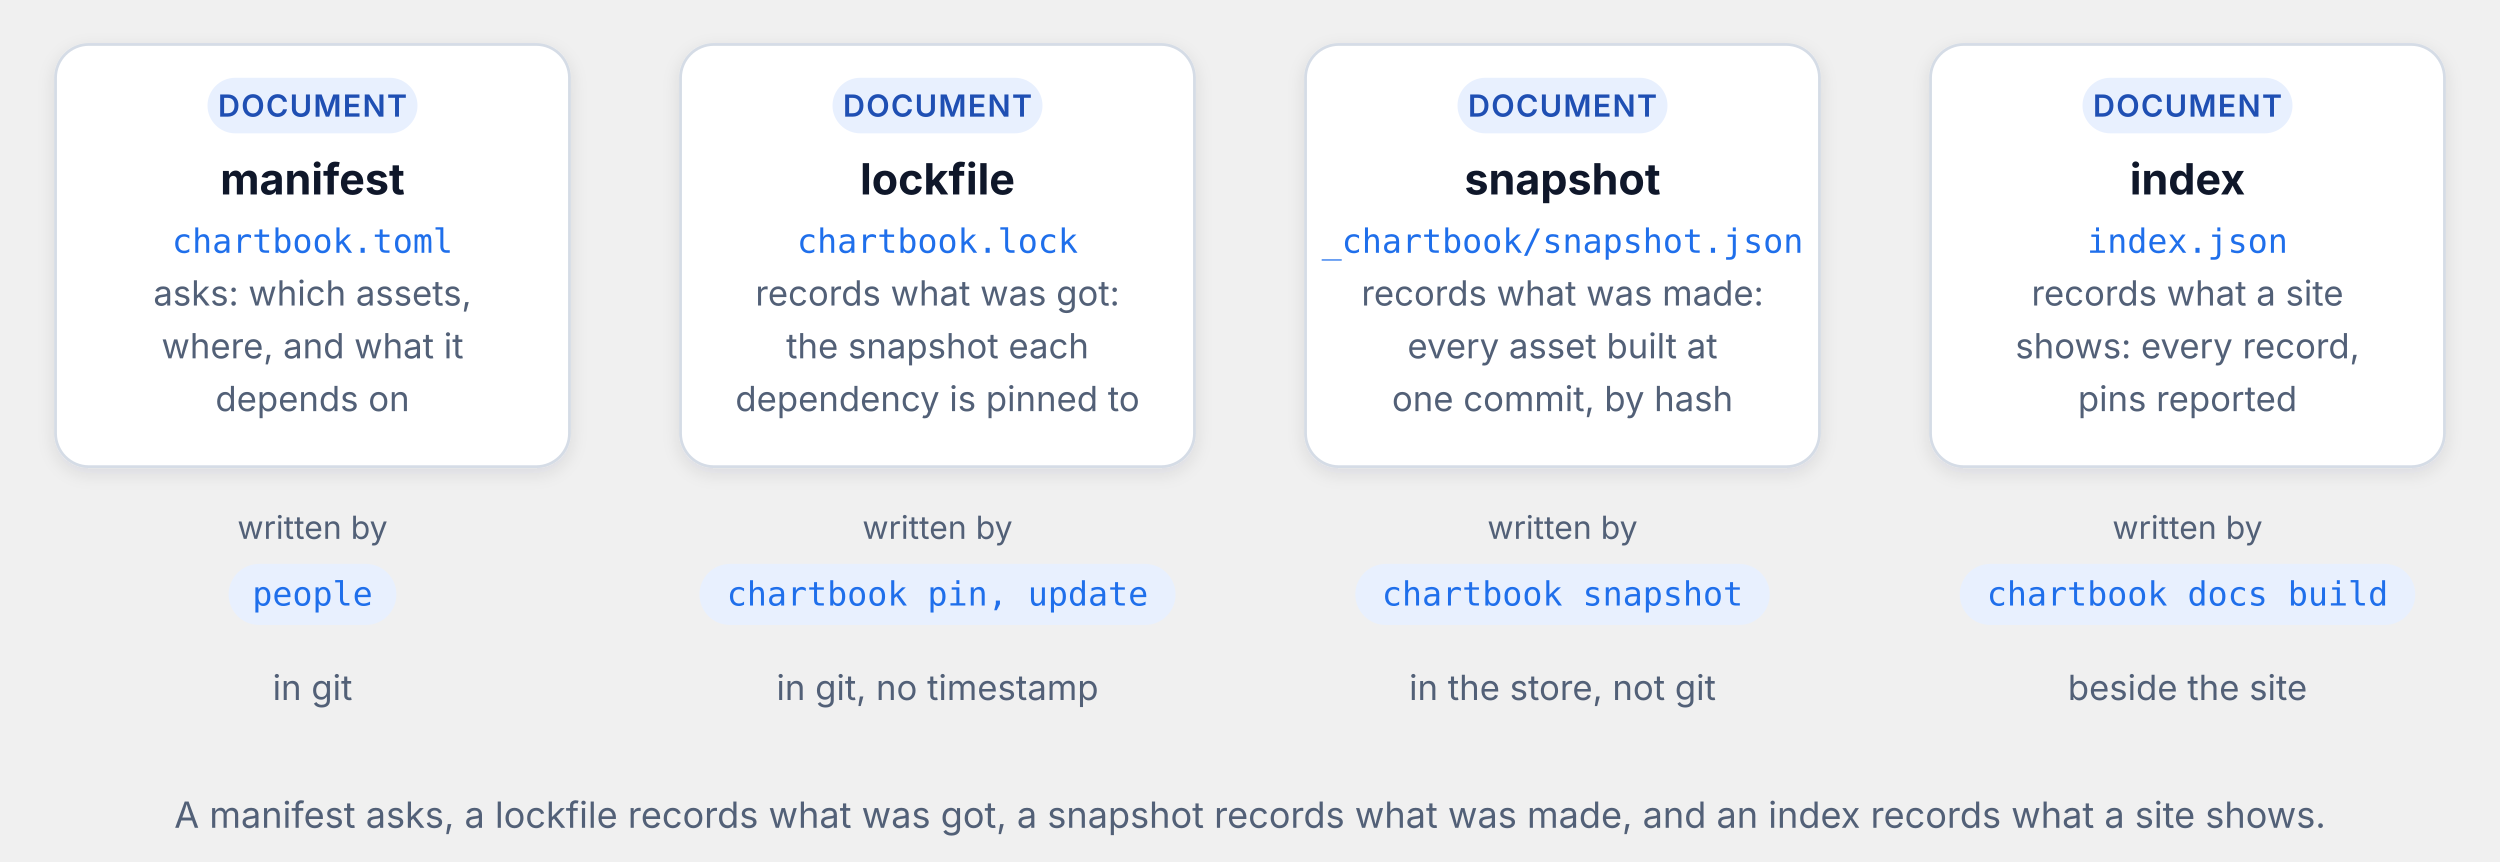
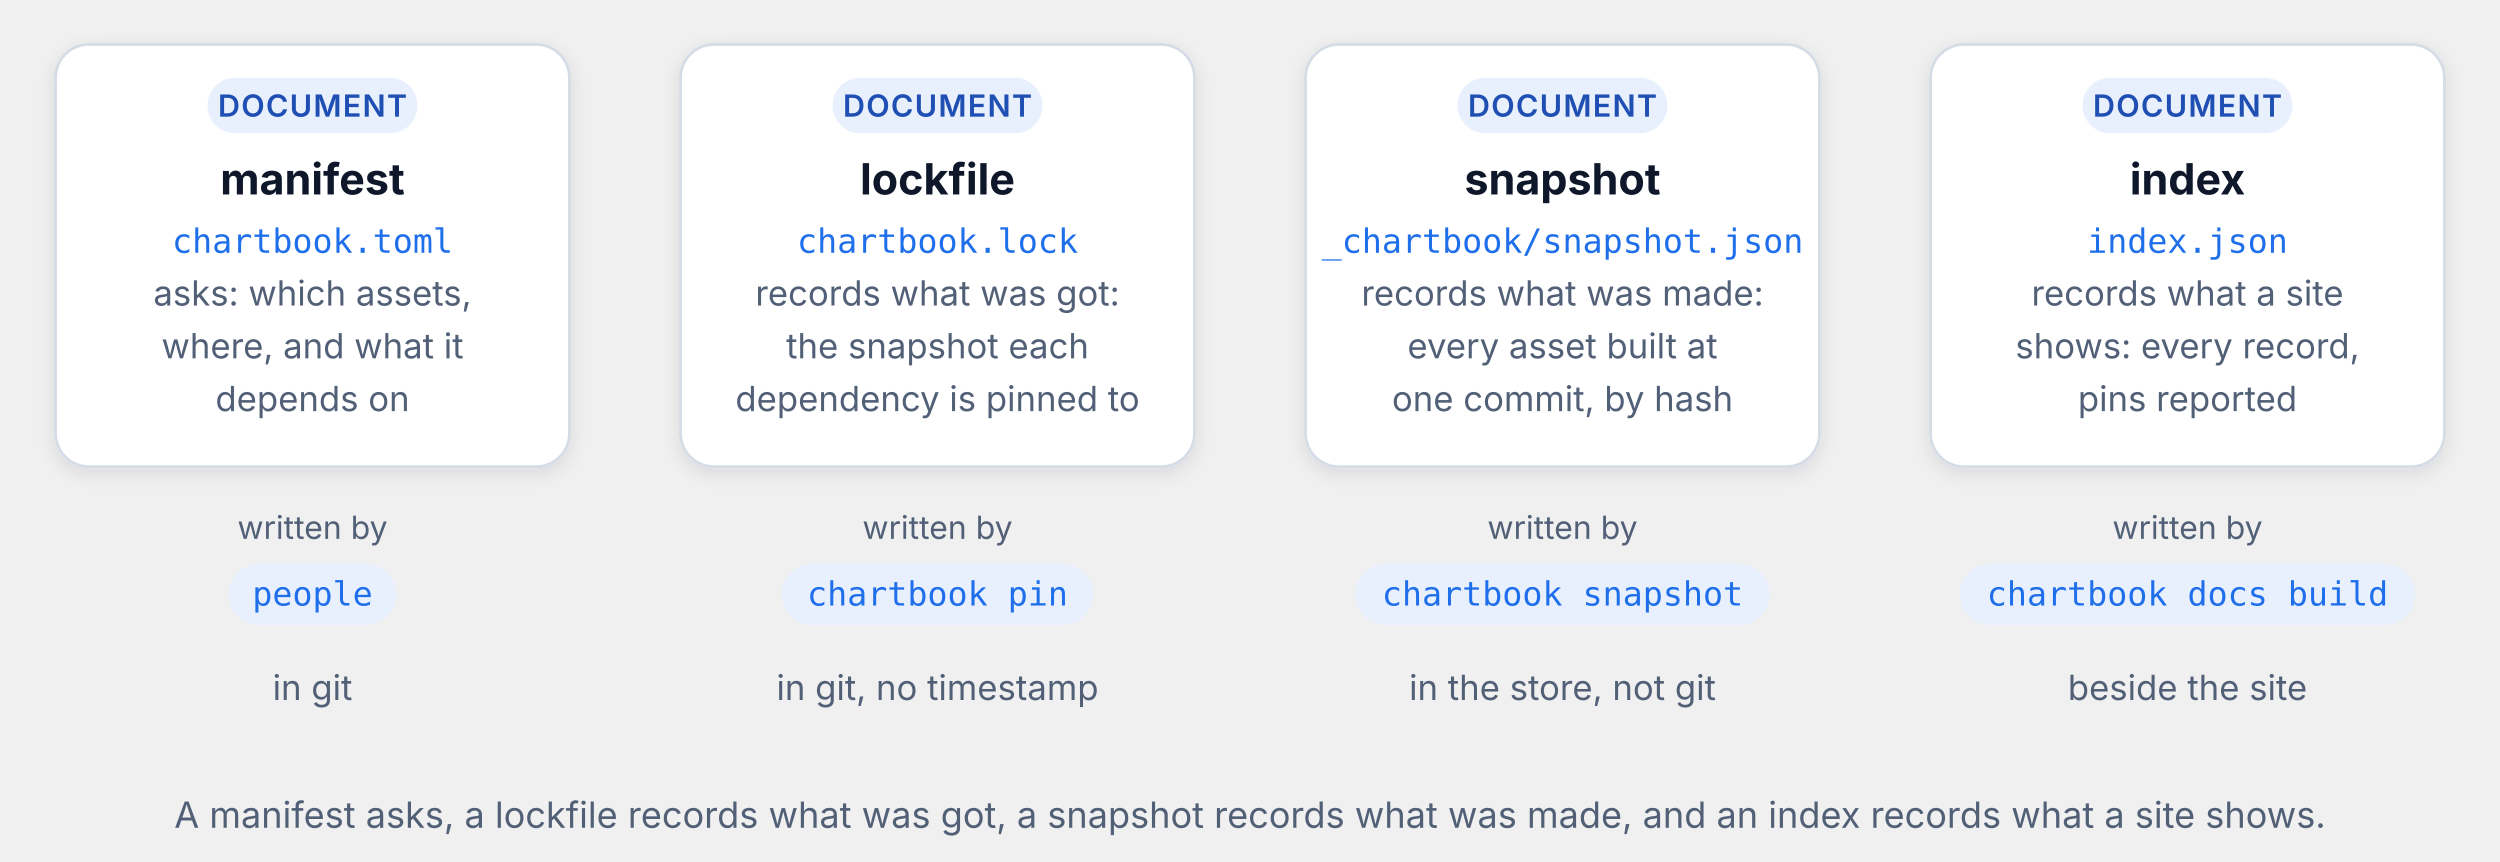
<svg xmlns="http://www.w3.org/2000/svg" viewBox="0 0 900 310" width="900" height="310" font-family="Inter, -apple-system, BlinkMacSystemFont, Segoe UI, Roboto, Helvetica, Arial, sans-serif" font-size="14">
  <defs>
    <marker id="a" viewBox="0 0 10 10" refX="8.5" refY="5" markerWidth="7" markerHeight="7" orient="auto-start-reverse">
      <path d="M 0 0 L 10 5 L 0 10 z" fill="#1f6feb" />
    </marker>
    <marker id="w" viewBox="0 0 10 10" refX="8.5" refY="5" markerWidth="7" markerHeight="7" orient="auto-start-reverse">
      <path d="M 0 0 L 10 5 L 0 10 z" fill="#c2410c" />
    </marker>
    <filter id="s" x="-10%" y="-10%" width="120%" height="140%">
      <feDropShadow dx="0" dy="2" stdDeviation="3" flood-color="#0f172a" flood-opacity="0.10" />
    </filter>
  </defs>
  <rect x="20" y="16" width="185" height="152" rx="12" fill="#ffffff" stroke="#d5dce6" filter="url(#s)" />
  <rect x="74.7" y="28" width="75.6" height="20" rx="10" fill="#e8f0fe" />
  <text x="112.5" y="42" text-anchor="middle" fill="#1f4fb3" font-size="11" font-weight="600" letter-spacing="0.04em">DOCUMENT</text>
  <text x="112.5" y="70" text-anchor="middle" fill="#0f172a" font-size="15.5" font-weight="650">manifest</text>
  <text x="112.5" y="91" text-anchor="middle" fill="#1f6feb" font-size="12" font-family="JetBrains Mono, SFMono-Regular, Menlo, Consolas, monospace">chartbook.toml</text>
  <text x="112.5" y="110" text-anchor="middle" fill="#526077" font-size="12.5">asks: which assets,</text>
  <text x="112.5" y="129" text-anchor="middle" fill="#526077" font-size="12.5">where, and what it</text>
  <text x="112.5" y="148" text-anchor="middle" fill="#526077" font-size="12.5">depends on</text>
  <text x="112.5" y="194" text-anchor="middle" fill="#526077" font-size="11.5">written by</text>
  <rect x="82.3" y="203" width="60.4" height="22" rx="11" fill="#e8f0fe" />
  <text x="112.5" y="218" text-anchor="middle" fill="#1f6feb" font-size="12" font-family="JetBrains Mono, SFMono-Regular, Menlo, Consolas, monospace">people</text>
  <text x="112.5" y="252" text-anchor="middle" fill="#526077" font-size="12.5">in git</text>
  <rect x="245" y="16" width="185" height="152" rx="12" fill="#ffffff" stroke="#d5dce6" filter="url(#s)" />
  <rect x="299.7" y="28" width="75.6" height="20" rx="10" fill="#e8f0fe" />
  <text x="337.5" y="42" text-anchor="middle" fill="#1f4fb3" font-size="11" font-weight="600" letter-spacing="0.04em">DOCUMENT</text>
  <text x="337.5" y="70" text-anchor="middle" fill="#0f172a" font-size="15.5" font-weight="650">lockfile</text>
  <text x="337.5" y="91" text-anchor="middle" fill="#1f6feb" font-size="12" font-family="JetBrains Mono, SFMono-Regular, Menlo, Consolas, monospace">chartbook.lock</text>
  <text x="337.5" y="110" text-anchor="middle" fill="#526077" font-size="12.5">records what was got:</text>
  <text x="337.5" y="129" text-anchor="middle" fill="#526077" font-size="12.5">the snapshot each</text>
  <text x="337.5" y="148" text-anchor="middle" fill="#526077" font-size="12.5">dependency is pinned to</text>
  <text x="337.5" y="194" text-anchor="middle" fill="#526077" font-size="11.5">written by</text>
-   <rect x="251.8" y="203" width="171.4" height="22" rx="11" fill="#e8f0fe" />
-   <text x="337.5" y="218" text-anchor="middle" fill="#1f6feb" font-size="12" font-family="JetBrains Mono, SFMono-Regular, Menlo, Consolas, monospace">chartbook pin, update</text>
+   <rect x="281.4" y="203" width="112.2" height="22" rx="11" fill="#e8f0fe" />
+   <text x="337.5" y="218" text-anchor="middle" fill="#1f6feb" font-size="12" font-family="JetBrains Mono, SFMono-Regular, Menlo, Consolas, monospace">chartbook pin</text>
  <text x="337.5" y="252" text-anchor="middle" fill="#526077" font-size="12.5">in git, no timestamp</text>
  <rect x="470" y="16" width="185" height="152" rx="12" fill="#ffffff" stroke="#d5dce6" filter="url(#s)" />
  <rect x="524.7" y="28" width="75.6" height="20" rx="10" fill="#e8f0fe" />
  <text x="562.5" y="42" text-anchor="middle" fill="#1f4fb3" font-size="11" font-weight="600" letter-spacing="0.04em">DOCUMENT</text>
  <text x="562.5" y="70" text-anchor="middle" fill="#0f172a" font-size="15.5" font-weight="650">snapshot</text>
  <text x="562.5" y="91" text-anchor="middle" fill="#1f6feb" font-size="12" font-family="JetBrains Mono, SFMono-Regular, Menlo, Consolas, monospace">_chartbook/snapshot.json</text>
  <text x="562.5" y="110" text-anchor="middle" fill="#526077" font-size="12.5">records what was made:</text>
  <text x="562.5" y="129" text-anchor="middle" fill="#526077" font-size="12.5">every asset built at</text>
  <text x="562.5" y="148" text-anchor="middle" fill="#526077" font-size="12.5">one commit, by hash</text>
  <text x="562.5" y="194" text-anchor="middle" fill="#526077" font-size="11.5">written by</text>
  <rect x="487.9" y="203" width="149.2" height="22" rx="11" fill="#e8f0fe" />
  <text x="562.5" y="218" text-anchor="middle" fill="#1f6feb" font-size="12" font-family="JetBrains Mono, SFMono-Regular, Menlo, Consolas, monospace">chartbook snapshot</text>
  <text x="562.5" y="252" text-anchor="middle" fill="#526077" font-size="12.5">in the store, not git</text>
  <rect x="695" y="16" width="185" height="152" rx="12" fill="#ffffff" stroke="#d5dce6" filter="url(#s)" />
  <rect x="749.7" y="28" width="75.6" height="20" rx="10" fill="#e8f0fe" />
  <text x="787.5" y="42" text-anchor="middle" fill="#1f4fb3" font-size="11" font-weight="600" letter-spacing="0.04em">DOCUMENT</text>
  <text x="787.5" y="70" text-anchor="middle" fill="#0f172a" font-size="15.5" font-weight="650">index</text>
  <text x="787.5" y="91" text-anchor="middle" fill="#1f6feb" font-size="12" font-family="JetBrains Mono, SFMono-Regular, Menlo, Consolas, monospace">index.json</text>
  <text x="787.5" y="110" text-anchor="middle" fill="#526077" font-size="12.5">records what a site</text>
  <text x="787.5" y="129" text-anchor="middle" fill="#526077" font-size="12.5">shows: every record,</text>
  <text x="787.5" y="148" text-anchor="middle" fill="#526077" font-size="12.5">pins reported</text>
  <text x="787.5" y="194" text-anchor="middle" fill="#526077" font-size="11.5">written by</text>
  <rect x="705.5" y="203" width="164.0" height="22" rx="11" fill="#e8f0fe" />
  <text x="787.5" y="218" text-anchor="middle" fill="#1f6feb" font-size="12" font-family="JetBrains Mono, SFMono-Regular, Menlo, Consolas, monospace">chartbook docs build</text>
  <text x="787.5" y="252" text-anchor="middle" fill="#526077" font-size="12.5">beside the site</text>
  <text x="450.0" y="298" text-anchor="middle" fill="#526077" font-size="13">A manifest asks, a lockfile records what was got, a snapshot records what was made, and an index records what a site shows.</text>
</svg>
